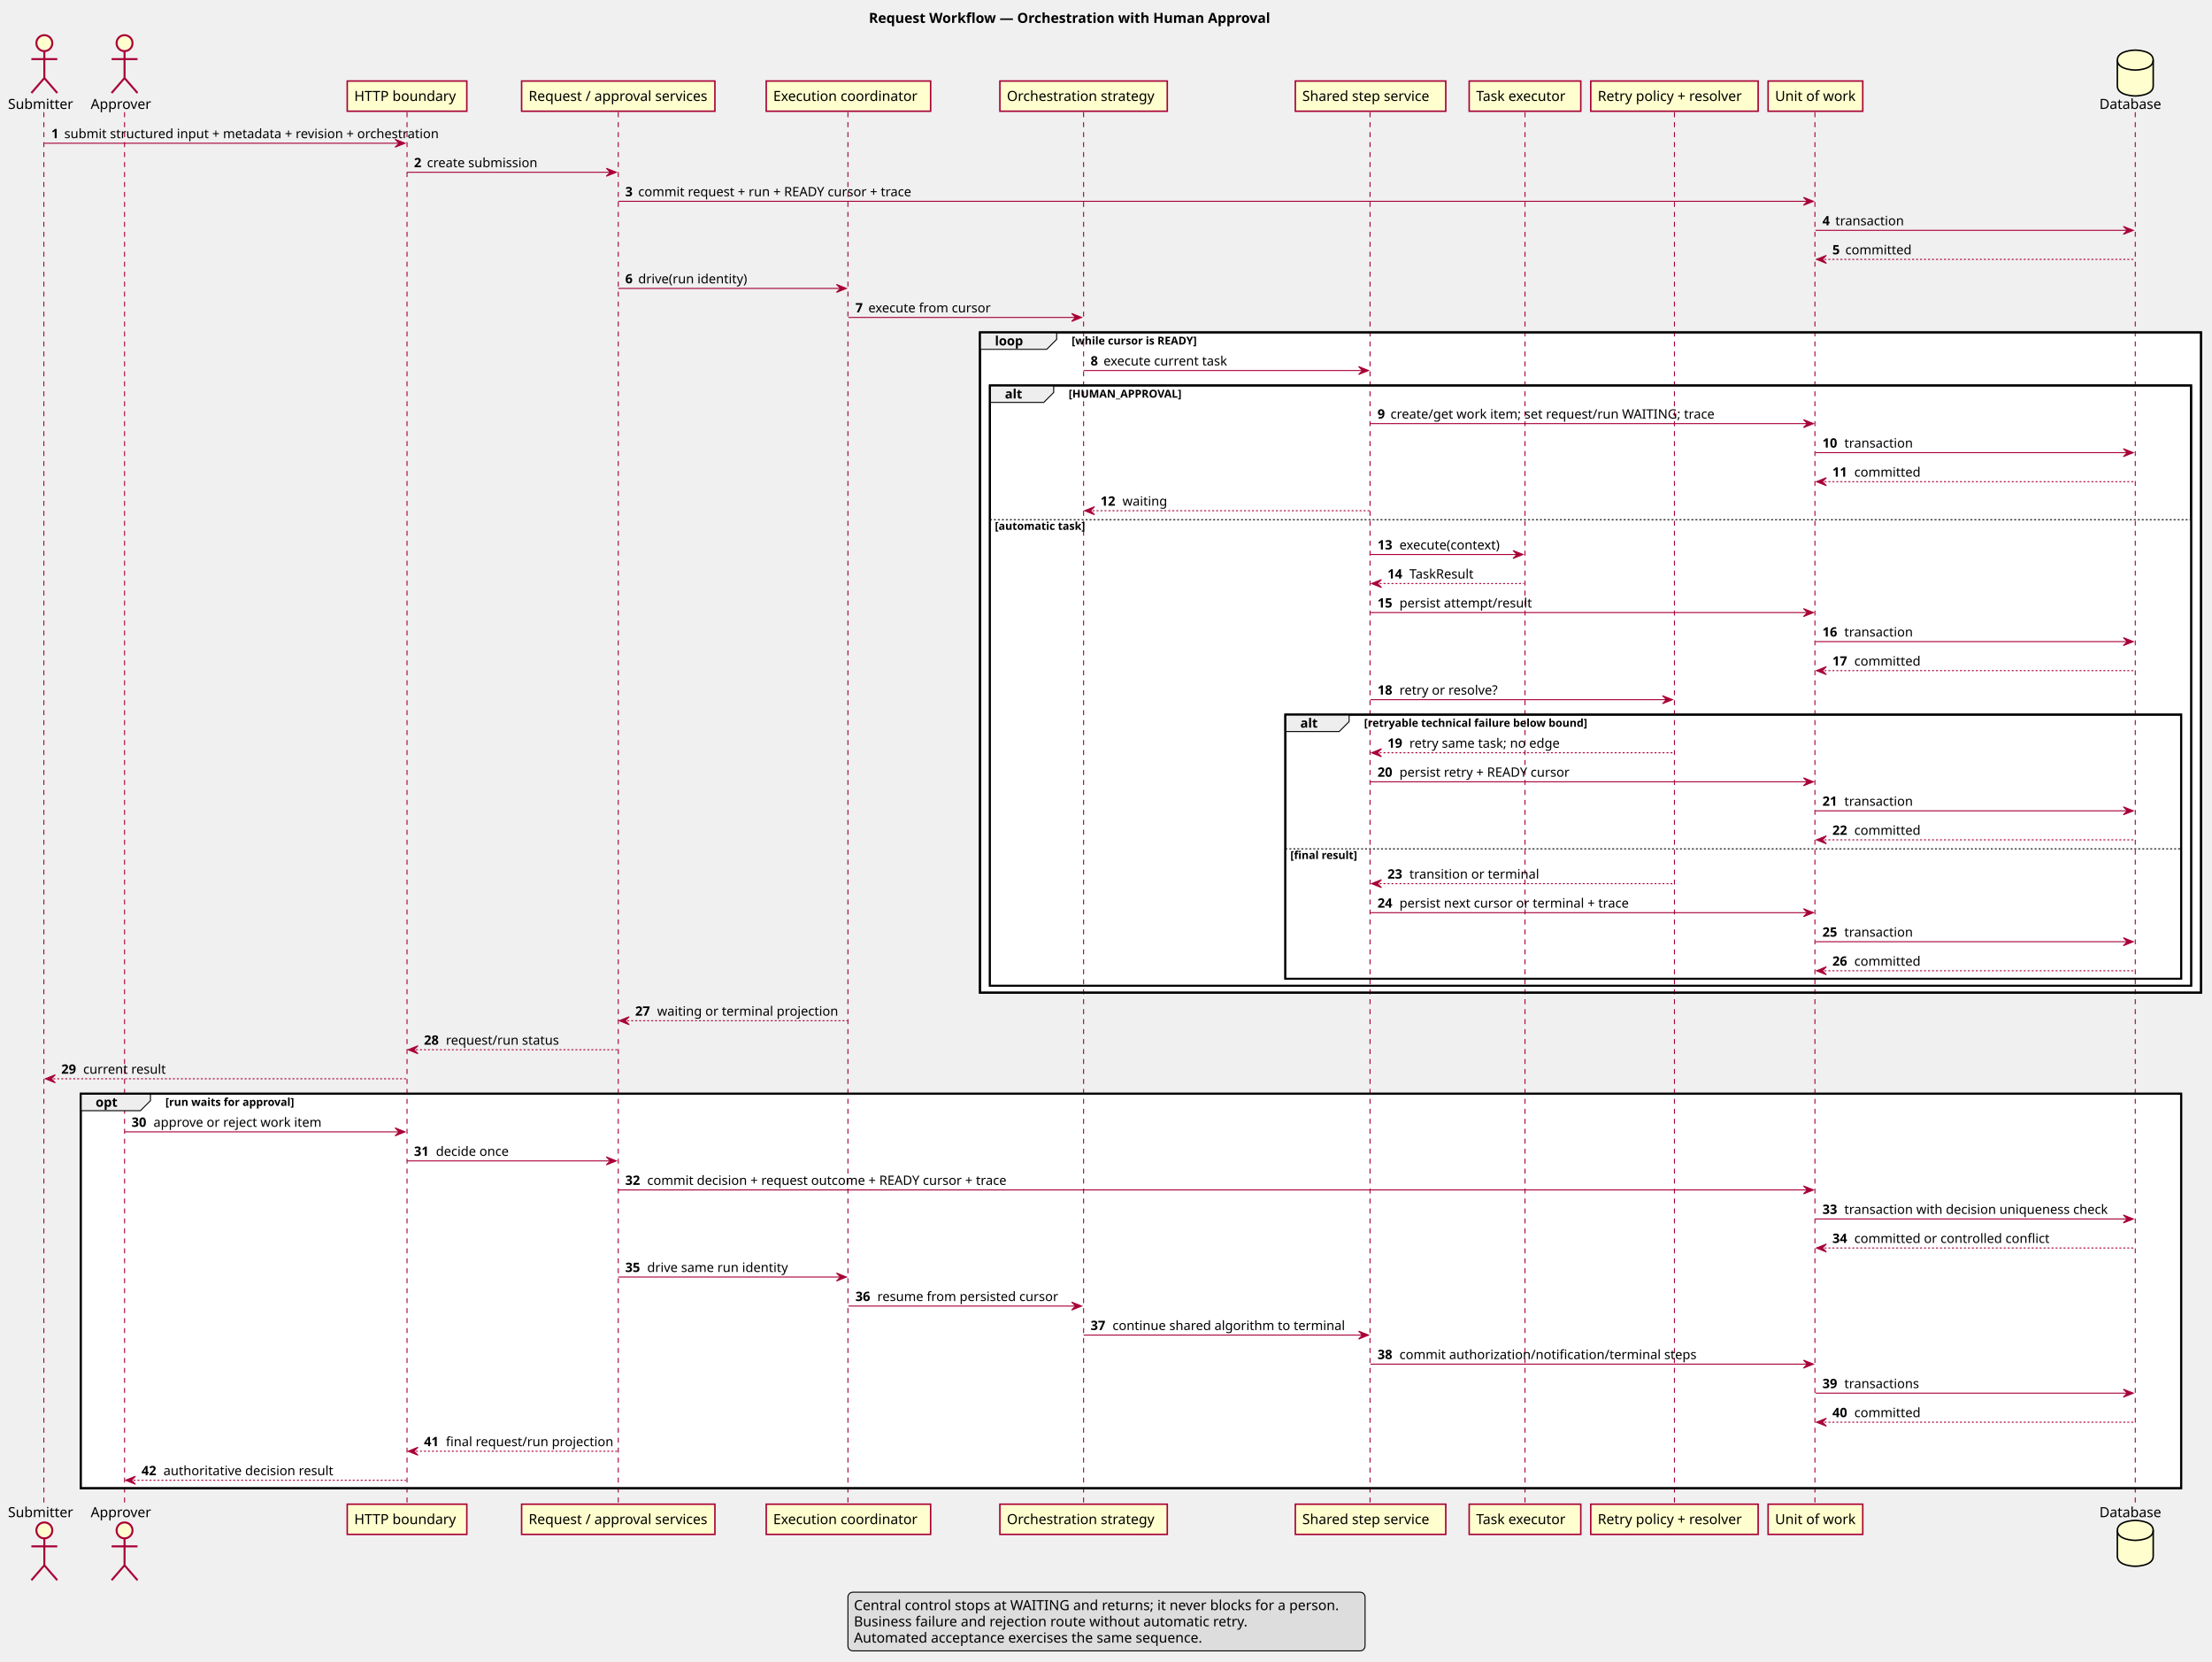
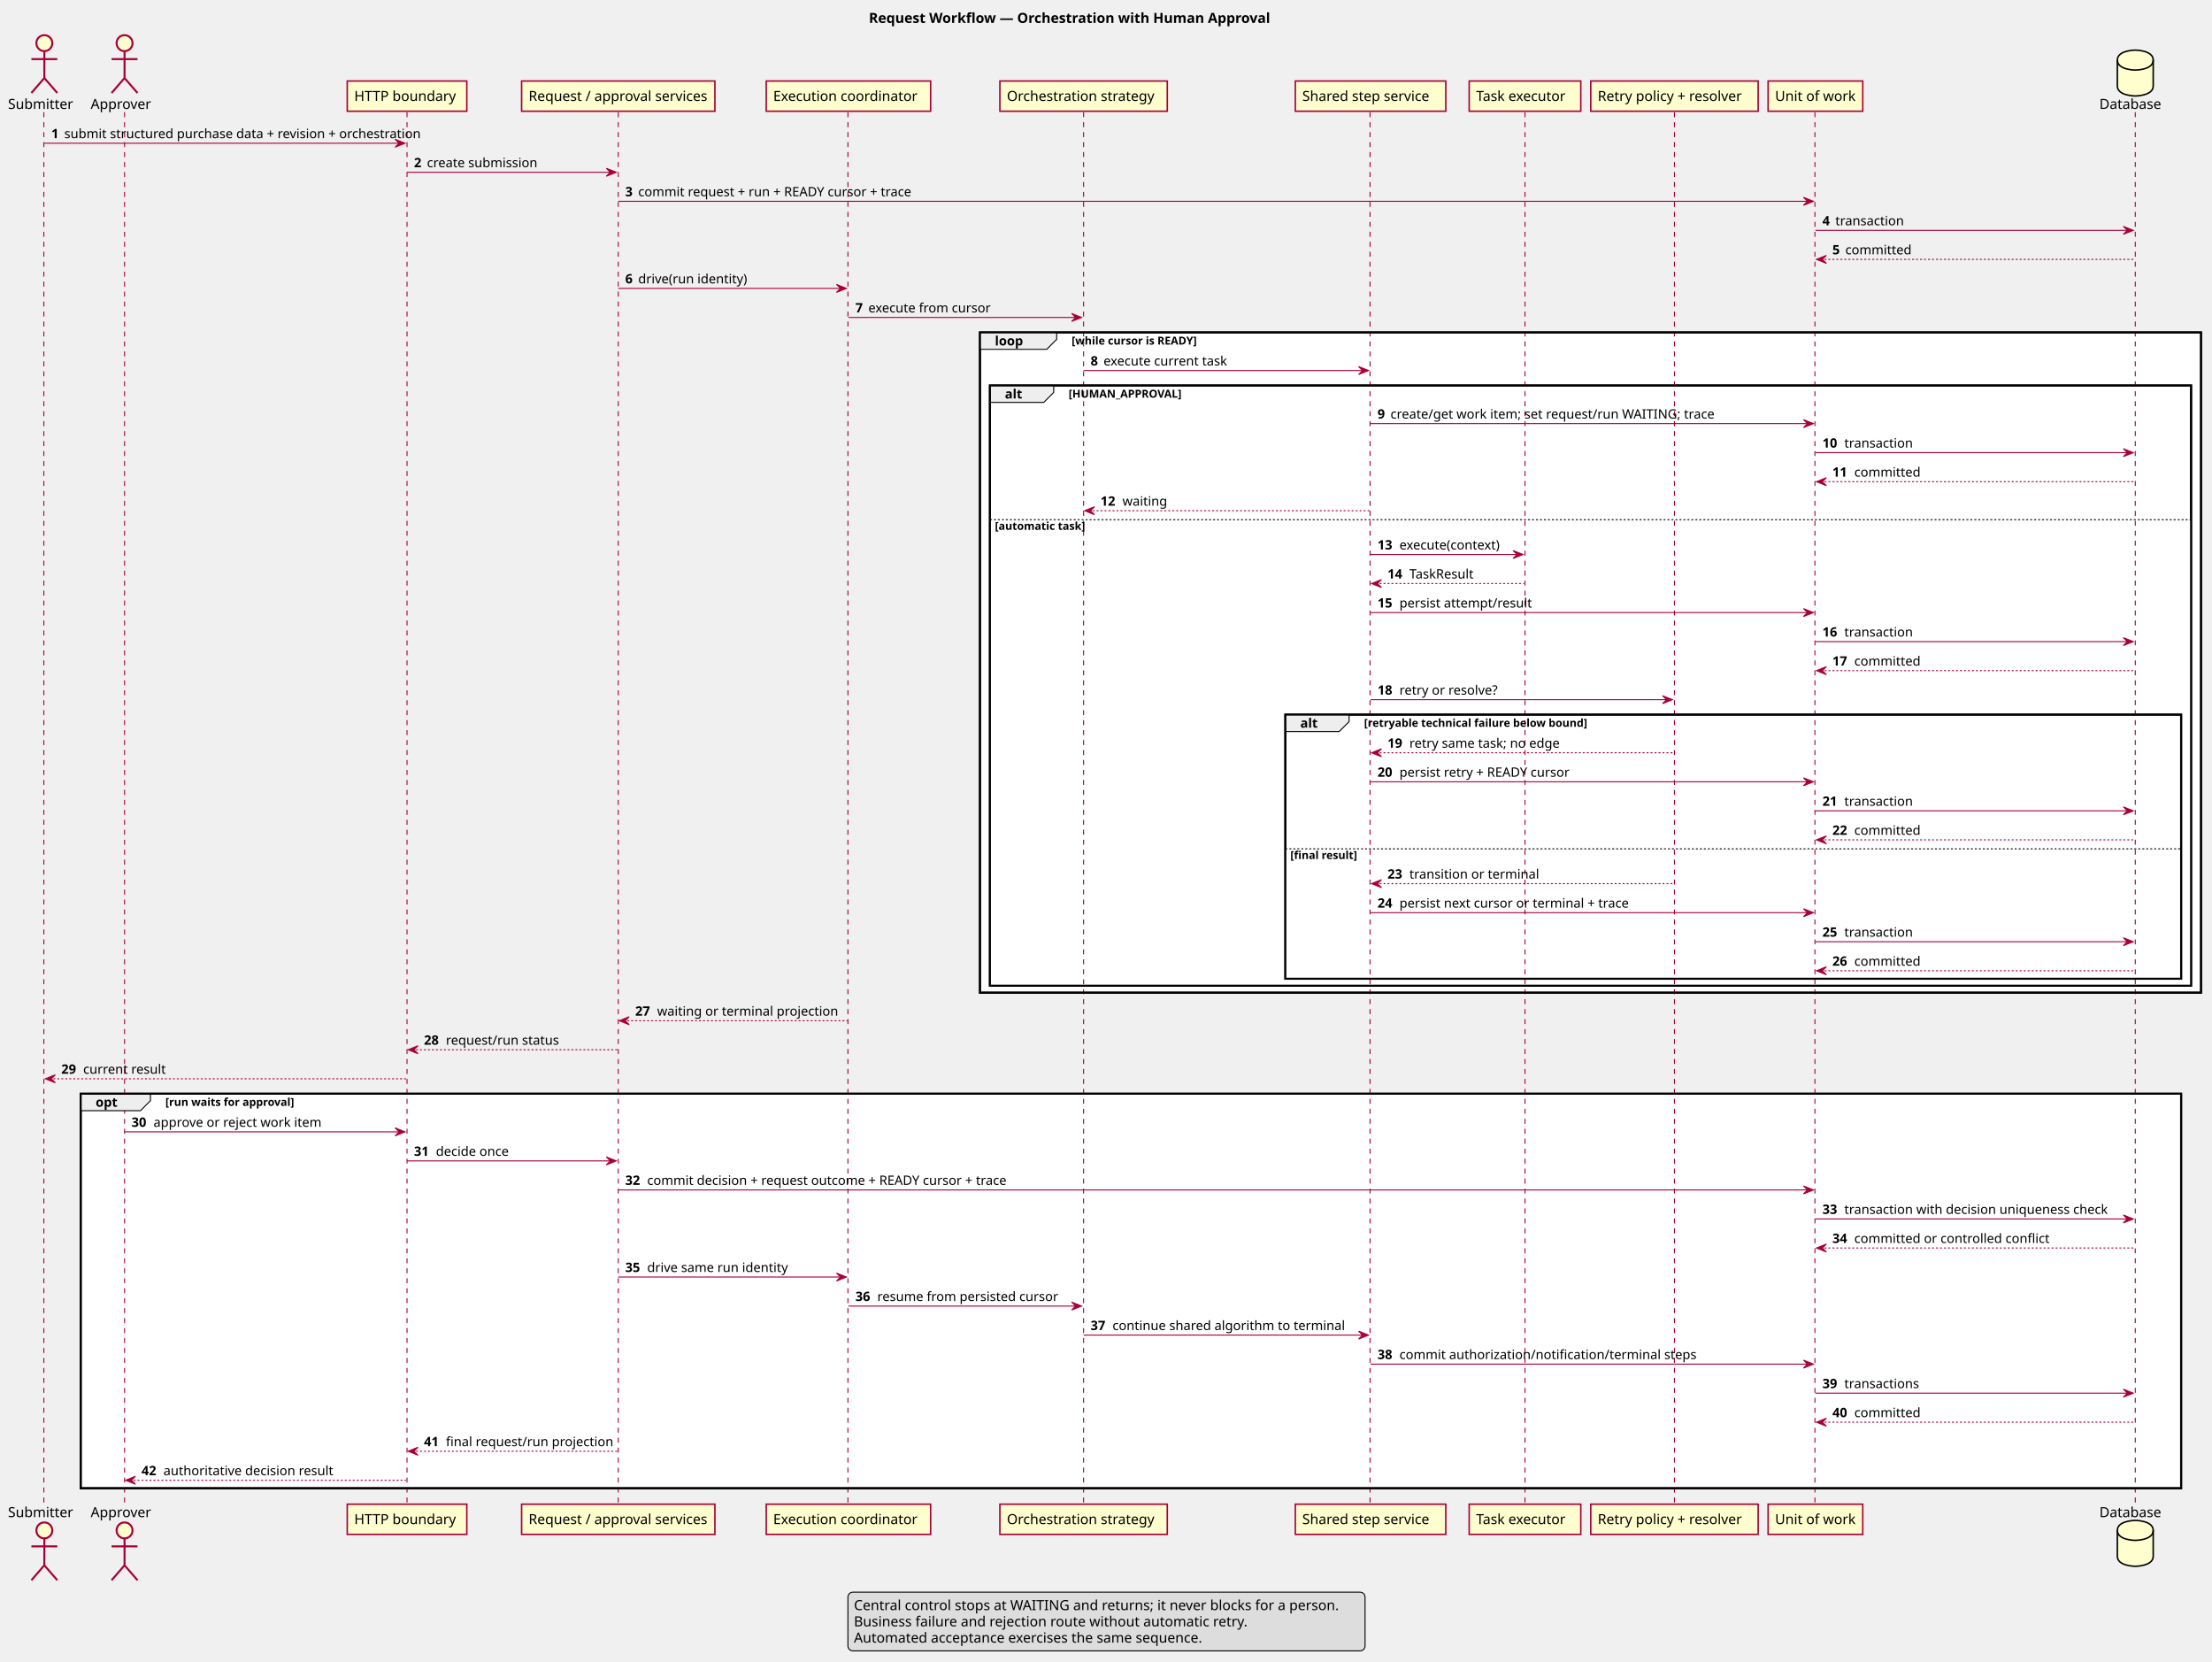
<svg xmlns="http://www.w3.org/2000/svg" contentScriptType="application/ecmascript" contentStyleType="text/css" height="1667px" preserveAspectRatio="none" style="width:2220px;height:1667px;" version="1.1" viewBox="0 0 2220 1667" width="2220px" zoomAndPan="magnify">
  <defs />
  <g>
    <text fill="#000000" font-family="sans-serif" font-size="14" font-weight="bold" lengthAdjust="spacingAndGlyphs" textLength="478" x="872" y="22.995">Request Workflow — Orchestration with Human Approval</text>
    <rect fill="#FFFFFF" height="662.531" style="stroke: #000000; stroke-width: 2.0;" width="1225.5" x="983.5" y="333.523" />
    <rect fill="#FFFFFF" height="602.266" style="stroke: #000000; stroke-width: 2.0;" width="1205.5" x="993.5" y="386.789" />
    <rect fill="#FFFFFF" height="468.602" style="stroke: none; stroke-width: 1.0;" width="1205.5" x="993.5" y="520.453" />
    <rect fill="#FFFFFF" height="265" style="stroke: #000000; stroke-width: 2.0;" width="899" x="1290" y="717.055" />
    <rect fill="#FFFFFF" height="131.336" style="stroke: none; stroke-width: 1.0;" width="899" x="1290" y="850.719" />
    <rect fill="#FFFFFF" height="395.859" style="stroke: #000000; stroke-width: 2.0;" width="2108" x="81" y="1097.453" />
    <line style="stroke: #A80036; stroke-width: 1.0; stroke-dasharray: 5.0,5.0;" x1="44" x2="44" y1="112.594" y2="1510.312" />
    <line style="stroke: #A80036; stroke-width: 1.0; stroke-dasharray: 5.0,5.0;" x1="125" x2="125" y1="112.594" y2="1510.312" />
    <line style="stroke: #A80036; stroke-width: 1.0; stroke-dasharray: 5.0,5.0;" x1="408.5" x2="408.5" y1="112.594" y2="1510.312" />
    <line style="stroke: #A80036; stroke-width: 1.0; stroke-dasharray: 5.0,5.0;" x1="620.5" x2="620.5" y1="112.594" y2="1510.312" />
    <line style="stroke: #A80036; stroke-width: 1.0; stroke-dasharray: 5.0,5.0;" x1="851" x2="851" y1="112.594" y2="1510.312" />
    <line style="stroke: #A80036; stroke-width: 1.0; stroke-dasharray: 5.0,5.0;" x1="1087.5" x2="1087.5" y1="112.594" y2="1510.312" />
    <line style="stroke: #A80036; stroke-width: 1.0; stroke-dasharray: 5.0,5.0;" x1="1375" x2="1375" y1="112.594" y2="1510.312" />
    <line style="stroke: #A80036; stroke-width: 1.0; stroke-dasharray: 5.0,5.0;" x1="1530.5" x2="1530.5" y1="112.594" y2="1510.312" />
    <line style="stroke: #A80036; stroke-width: 1.0; stroke-dasharray: 5.0,5.0;" x1="1680.5" x2="1680.5" y1="112.594" y2="1510.312" />
    <line style="stroke: #A80036; stroke-width: 1.0; stroke-dasharray: 5.0,5.0;" x1="1821.5" x2="1821.5" y1="112.594" y2="1510.312" />
    <line style="stroke: #A80036; stroke-width: 1.0; stroke-dasharray: 5.0,5.0;" x1="2143" x2="2143" y1="112.594" y2="1510.312" />
    <text fill="#000000" font-family="sans-serif" font-size="14" lengthAdjust="spacingAndGlyphs" textLength="67" x="8" y="109.292">Submitter</text>
    <ellipse cx="44.5" cy="43.297" fill="#FEFECE" rx="8" ry="8" style="stroke: #A80036; stroke-width: 2.0;" />
    <path d="M44.5,51.297 L44.5,78.297 M31.5,59.297 L57.5,59.297 M44.5,78.297 L31.5,93.297 M44.5,78.297 L57.5,93.297 " fill="none" style="stroke: #A80036; stroke-width: 2.0;" />
    <text fill="#000000" font-family="sans-serif" font-size="14" lengthAdjust="spacingAndGlyphs" textLength="67" x="8" y="1522.308">Submitter</text>
    <ellipse cx="44.5" cy="1535.609" fill="#FEFECE" rx="8" ry="8" style="stroke: #A80036; stroke-width: 2.0;" />
    <path d="M44.5,1543.609 L44.5,1570.609 M31.5,1551.609 L57.5,1551.609 M44.5,1570.609 L31.5,1585.609 M44.5,1570.609 L57.5,1585.609 " fill="none" style="stroke: #A80036; stroke-width: 2.0;" />
    <text fill="#000000" font-family="sans-serif" font-size="14" lengthAdjust="spacingAndGlyphs" textLength="62" x="91" y="109.292">Approver</text>
    <ellipse cx="125" cy="43.297" fill="#FEFECE" rx="8" ry="8" style="stroke: #A80036; stroke-width: 2.0;" />
    <path d="M125,51.297 L125,78.297 M112,59.297 L138,59.297 M125,78.297 L112,93.297 M125,78.297 L138,93.297 " fill="none" style="stroke: #A80036; stroke-width: 2.0;" />
    <text fill="#000000" font-family="sans-serif" font-size="14" lengthAdjust="spacingAndGlyphs" textLength="62" x="91" y="1522.308">Approver</text>
    <ellipse cx="125" cy="1535.609" fill="#FEFECE" rx="8" ry="8" style="stroke: #A80036; stroke-width: 2.0;" />
    <path d="M125,1543.609 L125,1570.609 M112,1551.609 L138,1551.609 M125,1570.609 L112,1585.609 M125,1570.609 L138,1585.609 " fill="none" style="stroke: #A80036; stroke-width: 2.0;" />
    <rect fill="#FEFECE" height="30.297" style="stroke: #A80036; stroke-width: 1.5;" width="120" x="348.5" y="81.297" />
    <text fill="#000000" font-family="sans-serif" font-size="14" lengthAdjust="spacingAndGlyphs" textLength="106" x="355.5" y="101.292">HTTP boundary</text>
    <rect fill="#FEFECE" height="30.297" style="stroke: #A80036; stroke-width: 1.5;" width="120" x="348.5" y="1509.312" />
    <text fill="#000000" font-family="sans-serif" font-size="14" lengthAdjust="spacingAndGlyphs" textLength="106" x="355.5" y="1529.308">HTTP boundary</text>
    <rect fill="#FEFECE" height="30.297" style="stroke: #A80036; stroke-width: 1.5;" width="194" x="523.5" y="81.297" />
    <text fill="#000000" font-family="sans-serif" font-size="14" lengthAdjust="spacingAndGlyphs" textLength="180" x="530.5" y="101.292">Request / approval services</text>
    <rect fill="#FEFECE" height="30.297" style="stroke: #A80036; stroke-width: 1.5;" width="194" x="523.5" y="1509.312" />
    <text fill="#000000" font-family="sans-serif" font-size="14" lengthAdjust="spacingAndGlyphs" textLength="180" x="530.5" y="1529.308">Request / approval services</text>
    <rect fill="#FEFECE" height="30.297" style="stroke: #A80036; stroke-width: 1.5;" width="165" x="769" y="81.297" />
    <text fill="#000000" font-family="sans-serif" font-size="14" lengthAdjust="spacingAndGlyphs" textLength="151" x="776" y="101.292">Execution coordinator</text>
    <rect fill="#FEFECE" height="30.297" style="stroke: #A80036; stroke-width: 1.5;" width="165" x="769" y="1509.312" />
    <text fill="#000000" font-family="sans-serif" font-size="14" lengthAdjust="spacingAndGlyphs" textLength="151" x="776" y="1529.308">Execution coordinator</text>
    <rect fill="#FEFECE" height="30.297" style="stroke: #A80036; stroke-width: 1.5;" width="168" x="1003.5" y="81.297" />
    <text fill="#000000" font-family="sans-serif" font-size="14" lengthAdjust="spacingAndGlyphs" textLength="154" x="1010.5" y="101.292">Orchestration strategy</text>
    <rect fill="#FEFECE" height="30.297" style="stroke: #A80036; stroke-width: 1.5;" width="168" x="1003.5" y="1509.312" />
    <text fill="#000000" font-family="sans-serif" font-size="14" lengthAdjust="spacingAndGlyphs" textLength="154" x="1010.5" y="1529.308">Orchestration strategy</text>
    <rect fill="#FEFECE" height="30.297" style="stroke: #A80036; stroke-width: 1.5;" width="151" x="1300" y="81.297" />
    <text fill="#000000" font-family="sans-serif" font-size="14" lengthAdjust="spacingAndGlyphs" textLength="137" x="1307" y="101.292">Shared step service</text>
    <rect fill="#FEFECE" height="30.297" style="stroke: #A80036; stroke-width: 1.5;" width="151" x="1300" y="1509.312" />
    <text fill="#000000" font-family="sans-serif" font-size="14" lengthAdjust="spacingAndGlyphs" textLength="137" x="1307" y="1529.308">Shared step service</text>
    <rect fill="#FEFECE" height="30.297" style="stroke: #A80036; stroke-width: 1.5;" width="112" x="1474.5" y="81.297" />
    <text fill="#000000" font-family="sans-serif" font-size="14" lengthAdjust="spacingAndGlyphs" textLength="98" x="1481.5" y="101.292">Task executor</text>
    <rect fill="#FEFECE" height="30.297" style="stroke: #A80036; stroke-width: 1.5;" width="112" x="1474.5" y="1509.312" />
    <text fill="#000000" font-family="sans-serif" font-size="14" lengthAdjust="spacingAndGlyphs" textLength="98" x="1481.5" y="1529.308">Task executor</text>
    <rect fill="#FEFECE" height="30.297" style="stroke: #A80036; stroke-width: 1.5;" width="168" x="1596.5" y="81.297" />
    <text fill="#000000" font-family="sans-serif" font-size="14" lengthAdjust="spacingAndGlyphs" textLength="154" x="1603.5" y="101.292">Retry policy + resolver</text>
    <rect fill="#FEFECE" height="30.297" style="stroke: #A80036; stroke-width: 1.5;" width="168" x="1596.5" y="1509.312" />
    <text fill="#000000" font-family="sans-serif" font-size="14" lengthAdjust="spacingAndGlyphs" textLength="154" x="1603.5" y="1529.308">Retry policy + resolver</text>
    <rect fill="#FEFECE" height="30.297" style="stroke: #A80036; stroke-width: 1.5;" width="95" x="1774.5" y="81.297" />
    <text fill="#000000" font-family="sans-serif" font-size="14" lengthAdjust="spacingAndGlyphs" textLength="81" x="1781.5" y="101.292">Unit of work</text>
    <rect fill="#FEFECE" height="30.297" style="stroke: #A80036; stroke-width: 1.5;" width="95" x="1774.5" y="1509.312" />
    <text fill="#000000" font-family="sans-serif" font-size="14" lengthAdjust="spacingAndGlyphs" textLength="81" x="1781.5" y="1529.308">Unit of work</text>
    <text fill="#000000" font-family="sans-serif" font-size="14" lengthAdjust="spacingAndGlyphs" textLength="66" x="2107" y="109.292">Database</text>
    <path d="M2125,60.297 C2125,50.297 2143,50.297 2143,50.297 C2143,50.297 2161,50.297 2161,60.297 L2161,86.297 C2161,96.297 2143,96.297 2143,96.297 C2143,96.297 2125,96.297 2125,86.297 L2125,60.297 " fill="#FEFECE" style="stroke: #000000; stroke-width: 1.5;" />
    <path d="M2125,60.297 C2125,70.297 2143,70.297 2143,70.297 C2143,70.297 2161,70.297 2161,60.297 " fill="none" style="stroke: #000000; stroke-width: 1.5;" />
    <text fill="#000000" font-family="sans-serif" font-size="14" lengthAdjust="spacingAndGlyphs" textLength="66" x="2107" y="1522.308">Database</text>
    <path d="M2125,1535.609 C2125,1525.609 2143,1525.609 2143,1525.609 C2143,1525.609 2161,1525.609 2161,1535.609 L2161,1561.609 C2161,1571.609 2143,1571.609 2143,1571.609 C2143,1571.609 2125,1571.609 2125,1561.609 L2125,1535.609 " fill="#FEFECE" style="stroke: #000000; stroke-width: 1.5;" />
    <path d="M2125,1535.609 C2125,1545.609 2143,1545.609 2143,1545.609 C2143,1545.609 2161,1545.609 2161,1535.609 " fill="none" style="stroke: #000000; stroke-width: 1.5;" />
    <polygon fill="#A80036" points="396.5,139.727,406.5,143.727,396.5,147.727,400.5,143.727" style="stroke: #A80036; stroke-width: 1.0;" />
    <line style="stroke: #A80036; stroke-width: 1.0;" x1="44.5" x2="402.5" y1="143.727" y2="143.727" />
    <text fill="#000000" font-family="sans-serif" font-size="13" font-weight="bold" lengthAdjust="spacingAndGlyphs" textLength="9" x="51.5" y="138.661">1</text>
-     <text fill="#000000" font-family="sans-serif" font-size="13" lengthAdjust="spacingAndGlyphs" textLength="327" x="64.5" y="138.661">submit structured input + metadata + revision + orchestration</text>
+     <text fill="#000000" font-family="sans-serif" font-size="13" lengthAdjust="spacingAndGlyphs" textLength="327" x="64.5" y="138.661">submit structured purchase data + revision + orchestration</text>
    <polygon fill="#A80036" points="608.5,168.859,618.5,172.859,608.5,176.859,612.5,172.859" style="stroke: #A80036; stroke-width: 1.0;" />
    <line style="stroke: #A80036; stroke-width: 1.0;" x1="408.5" x2="614.5" y1="172.859" y2="172.859" />
    <text fill="#000000" font-family="sans-serif" font-size="13" font-weight="bold" lengthAdjust="spacingAndGlyphs" textLength="9" x="415.5" y="167.793">2</text>
    <text fill="#000000" font-family="sans-serif" font-size="13" lengthAdjust="spacingAndGlyphs" textLength="117" x="428.5" y="167.793">create submission</text>
    <polygon fill="#A80036" points="1810,197.992,1820,201.992,1810,205.992,1814,201.992" style="stroke: #A80036; stroke-width: 1.0;" />
    <line style="stroke: #A80036; stroke-width: 1.0;" x1="620.5" x2="1816" y1="201.992" y2="201.992" />
    <text fill="#000000" font-family="sans-serif" font-size="13" font-weight="bold" lengthAdjust="spacingAndGlyphs" textLength="9" x="627.5" y="196.926">3</text>
    <text fill="#000000" font-family="sans-serif" font-size="13" lengthAdjust="spacingAndGlyphs" textLength="294" x="640.5" y="196.926">commit request + run + READY cursor + trace</text>
    <polygon fill="#A80036" points="2131,227.125,2141,231.125,2131,235.125,2135,231.125" style="stroke: #A80036; stroke-width: 1.0;" />
    <line style="stroke: #A80036; stroke-width: 1.0;" x1="1822" x2="2137" y1="231.125" y2="231.125" />
    <text fill="#000000" font-family="sans-serif" font-size="13" font-weight="bold" lengthAdjust="spacingAndGlyphs" textLength="9" x="1829" y="226.059">4</text>
    <text fill="#000000" font-family="sans-serif" font-size="13" lengthAdjust="spacingAndGlyphs" textLength="72" x="1842" y="226.059">transaction</text>
    <polygon fill="#A80036" points="1833,256.258,1823,260.258,1833,264.258,1829,260.258" style="stroke: #A80036; stroke-width: 1.0;" />
    <line style="stroke: #A80036; stroke-width: 1.0; stroke-dasharray: 2.0,2.0;" x1="1827" x2="2142" y1="260.258" y2="260.258" />
    <text fill="#000000" font-family="sans-serif" font-size="13" font-weight="bold" lengthAdjust="spacingAndGlyphs" textLength="9" x="1839" y="255.192">5</text>
    <text fill="#000000" font-family="sans-serif" font-size="13" lengthAdjust="spacingAndGlyphs" textLength="70" x="1852" y="255.192">committed</text>
    <polygon fill="#A80036" points="839.5,285.391,849.5,289.391,839.5,293.391,843.5,289.391" style="stroke: #A80036; stroke-width: 1.0;" />
    <line style="stroke: #A80036; stroke-width: 1.0;" x1="620.5" x2="845.5" y1="289.391" y2="289.391" />
    <text fill="#000000" font-family="sans-serif" font-size="13" font-weight="bold" lengthAdjust="spacingAndGlyphs" textLength="9" x="627.5" y="284.325">6</text>
    <text fill="#000000" font-family="sans-serif" font-size="13" lengthAdjust="spacingAndGlyphs" textLength="113" x="640.5" y="284.325">drive(run identity)</text>
    <polygon fill="#A80036" points="1075.5,314.523,1085.5,318.523,1075.5,322.523,1079.5,318.523" style="stroke: #A80036; stroke-width: 1.0;" />
    <line style="stroke: #A80036; stroke-width: 1.0;" x1="851.5" x2="1081.5" y1="318.523" y2="318.523" />
    <text fill="#000000" font-family="sans-serif" font-size="13" font-weight="bold" lengthAdjust="spacingAndGlyphs" textLength="9" x="858.5" y="313.457">7</text>
    <text fill="#000000" font-family="sans-serif" font-size="13" lengthAdjust="spacingAndGlyphs" textLength="129" x="871.5" y="313.457">execute from cursor</text>
    <path d="M983.5,333.523 L1060.5,333.523 L1060.5,340.523 L1050.5,350.523 L983.5,350.523 L983.5,333.523 " fill="#EEEEEE" style="stroke: #000000; stroke-width: 1.0;" />
    <rect fill="none" height="662.531" style="stroke: #000000; stroke-width: 2.0;" width="1225.5" x="983.5" y="333.523" />
    <text fill="#000000" font-family="sans-serif" font-size="13" font-weight="bold" lengthAdjust="spacingAndGlyphs" textLength="32" x="998.5" y="346.59">loop</text>
    <text fill="#000000" font-family="sans-serif" font-size="11" font-weight="bold" lengthAdjust="spacingAndGlyphs" textLength="149" x="1075.5" y="345.734">[while cursor is READY]</text>
    <polygon fill="#A80036" points="1363.5,367.789,1373.5,371.789,1363.5,375.789,1367.5,371.789" style="stroke: #A80036; stroke-width: 1.0;" />
    <line style="stroke: #A80036; stroke-width: 1.0;" x1="1087.5" x2="1369.5" y1="371.789" y2="371.789" />
    <text fill="#000000" font-family="sans-serif" font-size="13" font-weight="bold" lengthAdjust="spacingAndGlyphs" textLength="9" x="1094.5" y="366.723">8</text>
    <text fill="#000000" font-family="sans-serif" font-size="13" lengthAdjust="spacingAndGlyphs" textLength="132" x="1107.5" y="366.723">execute current task</text>
    <path d="M993.5,386.789 L1057.5,386.789 L1057.5,393.789 L1047.5,403.789 L993.5,403.789 L993.5,386.789 " fill="#EEEEEE" style="stroke: #000000; stroke-width: 1.0;" />
    <rect fill="none" height="602.266" style="stroke: #000000; stroke-width: 2.0;" width="1205.5" x="993.5" y="386.789" />
    <text fill="#000000" font-family="sans-serif" font-size="13" font-weight="bold" lengthAdjust="spacingAndGlyphs" textLength="19" x="1008.5" y="399.856">alt</text>
    <text fill="#000000" font-family="sans-serif" font-size="11" font-weight="bold" lengthAdjust="spacingAndGlyphs" textLength="127" x="1072.5" y="399">[HUMAN_APPROVAL]</text>
    <polygon fill="#A80036" points="1810,421.055,1820,425.055,1810,429.055,1814,425.055" style="stroke: #A80036; stroke-width: 1.0;" />
    <line style="stroke: #A80036; stroke-width: 1.0;" x1="1375.5" x2="1816" y1="425.055" y2="425.055" />
    <text fill="#000000" font-family="sans-serif" font-size="13" font-weight="bold" lengthAdjust="spacingAndGlyphs" textLength="9" x="1382.5" y="419.989">9</text>
    <text fill="#000000" font-family="sans-serif" font-size="13" lengthAdjust="spacingAndGlyphs" textLength="331" x="1395.5" y="419.989">create/get work item; set request/run WAITING; trace</text>
    <polygon fill="#A80036" points="2131,450.188,2141,454.188,2131,458.188,2135,454.188" style="stroke: #A80036; stroke-width: 1.0;" />
    <line style="stroke: #A80036; stroke-width: 1.0;" x1="1822" x2="2137" y1="454.188" y2="454.188" />
    <text fill="#000000" font-family="sans-serif" font-size="13" font-weight="bold" lengthAdjust="spacingAndGlyphs" textLength="18" x="1829" y="449.122">10</text>
    <text fill="#000000" font-family="sans-serif" font-size="13" lengthAdjust="spacingAndGlyphs" textLength="72" x="1851" y="449.122">transaction</text>
    <polygon fill="#A80036" points="1833,479.32,1823,483.32,1833,487.32,1829,483.32" style="stroke: #A80036; stroke-width: 1.0;" />
    <line style="stroke: #A80036; stroke-width: 1.0; stroke-dasharray: 2.0,2.0;" x1="1827" x2="2142" y1="483.32" y2="483.32" />
    <text fill="#000000" font-family="sans-serif" font-size="13" font-weight="bold" lengthAdjust="spacingAndGlyphs" textLength="18" x="1839" y="478.254">11</text>
    <text fill="#000000" font-family="sans-serif" font-size="13" lengthAdjust="spacingAndGlyphs" textLength="70" x="1861" y="478.254">committed</text>
    <polygon fill="#A80036" points="1098.5,508.453,1088.5,512.453,1098.5,516.453,1094.5,512.453" style="stroke: #A80036; stroke-width: 1.0;" />
    <line style="stroke: #A80036; stroke-width: 1.0; stroke-dasharray: 2.0,2.0;" x1="1092.5" x2="1374.5" y1="512.453" y2="512.453" />
    <text fill="#000000" font-family="sans-serif" font-size="13" font-weight="bold" lengthAdjust="spacingAndGlyphs" textLength="18" x="1104.5" y="507.387">12</text>
    <text fill="#000000" font-family="sans-serif" font-size="13" lengthAdjust="spacingAndGlyphs" textLength="44" x="1126.5" y="507.387">waiting</text>
    <line style="stroke: #000000; stroke-width: 1.0; stroke-dasharray: 2.0,2.0;" x1="993.5" x2="2199" y1="521.453" y2="521.453" />
    <text fill="#000000" font-family="sans-serif" font-size="11" font-weight="bold" lengthAdjust="spacingAndGlyphs" textLength="105" x="998.5" y="531.664">[automatic task]</text>
    <polygon fill="#A80036" points="1518.5,552.391,1528.5,556.391,1518.5,560.391,1522.5,556.391" style="stroke: #A80036; stroke-width: 1.0;" />
    <line style="stroke: #A80036; stroke-width: 1.0;" x1="1375.5" x2="1524.5" y1="556.391" y2="556.391" />
    <text fill="#000000" font-family="sans-serif" font-size="13" font-weight="bold" lengthAdjust="spacingAndGlyphs" textLength="18" x="1382.5" y="551.325">13</text>
    <text fill="#000000" font-family="sans-serif" font-size="13" lengthAdjust="spacingAndGlyphs" textLength="109" x="1404.5" y="551.325">execute(context)</text>
    <polygon fill="#A80036" points="1386.5,581.523,1376.5,585.523,1386.5,589.523,1382.5,585.523" style="stroke: #A80036; stroke-width: 1.0;" />
    <line style="stroke: #A80036; stroke-width: 1.0; stroke-dasharray: 2.0,2.0;" x1="1380.5" x2="1529.5" y1="585.523" y2="585.523" />
    <text fill="#000000" font-family="sans-serif" font-size="13" font-weight="bold" lengthAdjust="spacingAndGlyphs" textLength="18" x="1392.5" y="580.457">14</text>
    <text fill="#000000" font-family="sans-serif" font-size="13" lengthAdjust="spacingAndGlyphs" textLength="68" x="1414.5" y="580.457">TaskResult</text>
    <polygon fill="#A80036" points="1810,610.656,1820,614.656,1810,618.656,1814,614.656" style="stroke: #A80036; stroke-width: 1.0;" />
    <line style="stroke: #A80036; stroke-width: 1.0;" x1="1375.5" x2="1816" y1="614.656" y2="614.656" />
    <text fill="#000000" font-family="sans-serif" font-size="13" font-weight="bold" lengthAdjust="spacingAndGlyphs" textLength="18" x="1382.5" y="609.59">15</text>
    <text fill="#000000" font-family="sans-serif" font-size="13" lengthAdjust="spacingAndGlyphs" textLength="139" x="1404.5" y="609.59">persist attempt/result</text>
    <polygon fill="#A80036" points="2131,639.789,2141,643.789,2131,647.789,2135,643.789" style="stroke: #A80036; stroke-width: 1.0;" />
    <line style="stroke: #A80036; stroke-width: 1.0;" x1="1822" x2="2137" y1="643.789" y2="643.789" />
    <text fill="#000000" font-family="sans-serif" font-size="13" font-weight="bold" lengthAdjust="spacingAndGlyphs" textLength="18" x="1829" y="638.723">16</text>
    <text fill="#000000" font-family="sans-serif" font-size="13" lengthAdjust="spacingAndGlyphs" textLength="72" x="1851" y="638.723">transaction</text>
    <polygon fill="#A80036" points="1833,668.922,1823,672.922,1833,676.922,1829,672.922" style="stroke: #A80036; stroke-width: 1.0;" />
    <line style="stroke: #A80036; stroke-width: 1.0; stroke-dasharray: 2.0,2.0;" x1="1827" x2="2142" y1="672.922" y2="672.922" />
    <text fill="#000000" font-family="sans-serif" font-size="13" font-weight="bold" lengthAdjust="spacingAndGlyphs" textLength="18" x="1839" y="667.856">17</text>
    <text fill="#000000" font-family="sans-serif" font-size="13" lengthAdjust="spacingAndGlyphs" textLength="70" x="1861" y="667.856">committed</text>
    <polygon fill="#A80036" points="1668.5,698.055,1678.5,702.055,1668.5,706.055,1672.5,702.055" style="stroke: #A80036; stroke-width: 1.0;" />
    <line style="stroke: #A80036; stroke-width: 1.0;" x1="1375.5" x2="1674.5" y1="702.055" y2="702.055" />
    <text fill="#000000" font-family="sans-serif" font-size="13" font-weight="bold" lengthAdjust="spacingAndGlyphs" textLength="18" x="1382.5" y="696.989">18</text>
    <text fill="#000000" font-family="sans-serif" font-size="13" lengthAdjust="spacingAndGlyphs" textLength="104" x="1404.5" y="696.989">retry or resolve?</text>
    <path d="M1290,717.055 L1354,717.055 L1354,724.055 L1344,734.055 L1290,734.055 L1290,717.055 " fill="#EEEEEE" style="stroke: #000000; stroke-width: 1.0;" />
    <rect fill="none" height="265" style="stroke: #000000; stroke-width: 2.0;" width="899" x="1290" y="717.055" />
    <text fill="#000000" font-family="sans-serif" font-size="13" font-weight="bold" lengthAdjust="spacingAndGlyphs" textLength="19" x="1305" y="730.122">alt</text>
    <text fill="#000000" font-family="sans-serif" font-size="11" font-weight="bold" lengthAdjust="spacingAndGlyphs" textLength="264" x="1369" y="729.265">[retryable technical failure below bound]</text>
    <polygon fill="#A80036" points="1386.5,751.32,1376.5,755.32,1386.5,759.32,1382.5,755.32" style="stroke: #A80036; stroke-width: 1.0;" />
    <line style="stroke: #A80036; stroke-width: 1.0; stroke-dasharray: 2.0,2.0;" x1="1380.5" x2="1679.5" y1="755.32" y2="755.32" />
    <text fill="#000000" font-family="sans-serif" font-size="13" font-weight="bold" lengthAdjust="spacingAndGlyphs" textLength="18" x="1392.5" y="750.254">19</text>
    <text fill="#000000" font-family="sans-serif" font-size="13" lengthAdjust="spacingAndGlyphs" textLength="161" x="1414.5" y="750.254">retry same task; no edge</text>
    <polygon fill="#A80036" points="1810,780.453,1820,784.453,1810,788.453,1814,784.453" style="stroke: #A80036; stroke-width: 1.0;" />
    <line style="stroke: #A80036; stroke-width: 1.0;" x1="1375.5" x2="1816" y1="784.453" y2="784.453" />
    <text fill="#000000" font-family="sans-serif" font-size="13" font-weight="bold" lengthAdjust="spacingAndGlyphs" textLength="18" x="1382.5" y="779.387">20</text>
    <text fill="#000000" font-family="sans-serif" font-size="13" lengthAdjust="spacingAndGlyphs" textLength="182" x="1404.5" y="779.387">persist retry + READY cursor</text>
    <polygon fill="#A80036" points="2131,809.586,2141,813.586,2131,817.586,2135,813.586" style="stroke: #A80036; stroke-width: 1.0;" />
    <line style="stroke: #A80036; stroke-width: 1.0;" x1="1822" x2="2137" y1="813.586" y2="813.586" />
    <text fill="#000000" font-family="sans-serif" font-size="13" font-weight="bold" lengthAdjust="spacingAndGlyphs" textLength="18" x="1829" y="808.52">21</text>
    <text fill="#000000" font-family="sans-serif" font-size="13" lengthAdjust="spacingAndGlyphs" textLength="72" x="1851" y="808.52">transaction</text>
    <polygon fill="#A80036" points="1833,838.719,1823,842.719,1833,846.719,1829,842.719" style="stroke: #A80036; stroke-width: 1.0;" />
    <line style="stroke: #A80036; stroke-width: 1.0; stroke-dasharray: 2.0,2.0;" x1="1827" x2="2142" y1="842.719" y2="842.719" />
    <text fill="#000000" font-family="sans-serif" font-size="13" font-weight="bold" lengthAdjust="spacingAndGlyphs" textLength="18" x="1839" y="837.653">22</text>
    <text fill="#000000" font-family="sans-serif" font-size="13" lengthAdjust="spacingAndGlyphs" textLength="70" x="1861" y="837.653">committed</text>
    <line style="stroke: #000000; stroke-width: 1.0; stroke-dasharray: 2.0,2.0;" x1="1290" x2="2189" y1="851.719" y2="851.719" />
    <text fill="#000000" font-family="sans-serif" font-size="11" font-weight="bold" lengthAdjust="spacingAndGlyphs" textLength="80" x="1295" y="861.929">[final result]</text>
    <polygon fill="#A80036" points="1386.5,882.656,1376.5,886.656,1386.5,890.656,1382.5,886.656" style="stroke: #A80036; stroke-width: 1.0;" />
    <line style="stroke: #A80036; stroke-width: 1.0; stroke-dasharray: 2.0,2.0;" x1="1380.5" x2="1679.5" y1="886.656" y2="886.656" />
    <text fill="#000000" font-family="sans-serif" font-size="13" font-weight="bold" lengthAdjust="spacingAndGlyphs" textLength="18" x="1392.5" y="881.59">23</text>
    <text fill="#000000" font-family="sans-serif" font-size="13" lengthAdjust="spacingAndGlyphs" textLength="134" x="1414.5" y="881.59">transition or terminal</text>
    <polygon fill="#A80036" points="1810,911.789,1820,915.789,1810,919.789,1814,915.789" style="stroke: #A80036; stroke-width: 1.0;" />
    <line style="stroke: #A80036; stroke-width: 1.0;" x1="1375.5" x2="1816" y1="915.789" y2="915.789" />
    <text fill="#000000" font-family="sans-serif" font-size="13" font-weight="bold" lengthAdjust="spacingAndGlyphs" textLength="18" x="1382.5" y="910.723">24</text>
    <text fill="#000000" font-family="sans-serif" font-size="13" lengthAdjust="spacingAndGlyphs" textLength="245" x="1404.5" y="910.723">persist next cursor or terminal + trace</text>
    <polygon fill="#A80036" points="2131,940.922,2141,944.922,2131,948.922,2135,944.922" style="stroke: #A80036; stroke-width: 1.0;" />
    <line style="stroke: #A80036; stroke-width: 1.0;" x1="1822" x2="2137" y1="944.922" y2="944.922" />
    <text fill="#000000" font-family="sans-serif" font-size="13" font-weight="bold" lengthAdjust="spacingAndGlyphs" textLength="18" x="1829" y="939.856">25</text>
    <text fill="#000000" font-family="sans-serif" font-size="13" lengthAdjust="spacingAndGlyphs" textLength="72" x="1851" y="939.856">transaction</text>
    <polygon fill="#A80036" points="1833,970.055,1823,974.055,1833,978.055,1829,974.055" style="stroke: #A80036; stroke-width: 1.0;" />
    <line style="stroke: #A80036; stroke-width: 1.0; stroke-dasharray: 2.0,2.0;" x1="1827" x2="2142" y1="974.055" y2="974.055" />
    <text fill="#000000" font-family="sans-serif" font-size="13" font-weight="bold" lengthAdjust="spacingAndGlyphs" textLength="18" x="1839" y="968.989">26</text>
    <text fill="#000000" font-family="sans-serif" font-size="13" lengthAdjust="spacingAndGlyphs" textLength="70" x="1861" y="968.989">committed</text>
    <polygon fill="#A80036" points="631.5,1020.188,621.5,1024.188,631.5,1028.188,627.5,1024.188" style="stroke: #A80036; stroke-width: 1.0;" />
    <line style="stroke: #A80036; stroke-width: 1.0; stroke-dasharray: 2.0,2.0;" x1="625.5" x2="850.5" y1="1024.188" y2="1024.188" />
    <text fill="#000000" font-family="sans-serif" font-size="13" font-weight="bold" lengthAdjust="spacingAndGlyphs" textLength="18" x="637.5" y="1019.122">27</text>
    <text fill="#000000" font-family="sans-serif" font-size="13" lengthAdjust="spacingAndGlyphs" textLength="185" x="659.5" y="1019.122">waiting or terminal projection</text>
    <polygon fill="#A80036" points="419.5,1049.32,409.5,1053.32,419.5,1057.32,415.5,1053.32" style="stroke: #A80036; stroke-width: 1.0;" />
    <line style="stroke: #A80036; stroke-width: 1.0; stroke-dasharray: 2.0,2.0;" x1="413.5" x2="619.5" y1="1053.32" y2="1053.32" />
    <text fill="#000000" font-family="sans-serif" font-size="13" font-weight="bold" lengthAdjust="spacingAndGlyphs" textLength="18" x="425.5" y="1048.254">28</text>
    <text fill="#000000" font-family="sans-serif" font-size="13" lengthAdjust="spacingAndGlyphs" textLength="113" x="447.5" y="1048.254">request/run status</text>
    <polygon fill="#A80036" points="55.5,1078.453,45.5,1082.453,55.5,1086.453,51.5,1082.453" style="stroke: #A80036; stroke-width: 1.0;" />
    <line style="stroke: #A80036; stroke-width: 1.0; stroke-dasharray: 2.0,2.0;" x1="49.5" x2="407.5" y1="1082.453" y2="1082.453" />
    <text fill="#000000" font-family="sans-serif" font-size="13" font-weight="bold" lengthAdjust="spacingAndGlyphs" textLength="18" x="61.5" y="1077.387">29</text>
    <text fill="#000000" font-family="sans-serif" font-size="13" lengthAdjust="spacingAndGlyphs" textLength="86" x="83.5" y="1077.387">current result</text>
    <path d="M81,1097.453 L151,1097.453 L151,1104.453 L141,1114.453 L81,1114.453 L81,1097.453 " fill="#EEEEEE" style="stroke: #000000; stroke-width: 1.0;" />
    <rect fill="none" height="395.859" style="stroke: #000000; stroke-width: 2.0;" width="2108" x="81" y="1097.453" />
    <text fill="#000000" font-family="sans-serif" font-size="13" font-weight="bold" lengthAdjust="spacingAndGlyphs" textLength="25" x="96" y="1110.52">opt</text>
    <text fill="#000000" font-family="sans-serif" font-size="11" font-weight="bold" lengthAdjust="spacingAndGlyphs" textLength="152" x="166" y="1109.664">[run waits for approval]</text>
    <polygon fill="#A80036" points="396.5,1131.719,406.5,1135.719,396.5,1139.719,400.5,1135.719" style="stroke: #A80036; stroke-width: 1.0;" />
    <line style="stroke: #A80036; stroke-width: 1.0;" x1="125" x2="402.5" y1="1135.719" y2="1135.719" />
    <text fill="#000000" font-family="sans-serif" font-size="13" font-weight="bold" lengthAdjust="spacingAndGlyphs" textLength="18" x="132" y="1130.653">30</text>
    <text fill="#000000" font-family="sans-serif" font-size="13" lengthAdjust="spacingAndGlyphs" textLength="175" x="154" y="1130.653">approve or reject work item</text>
    <polygon fill="#A80036" points="608.5,1160.852,618.5,1164.852,608.5,1168.852,612.5,1164.852" style="stroke: #A80036; stroke-width: 1.0;" />
    <line style="stroke: #A80036; stroke-width: 1.0;" x1="408.5" x2="614.5" y1="1164.852" y2="1164.852" />
    <text fill="#000000" font-family="sans-serif" font-size="13" font-weight="bold" lengthAdjust="spacingAndGlyphs" textLength="18" x="415.5" y="1159.786">31</text>
    <text fill="#000000" font-family="sans-serif" font-size="13" lengthAdjust="spacingAndGlyphs" textLength="77" x="437.5" y="1159.786">decide once</text>
    <polygon fill="#A80036" points="1810,1189.984,1820,1193.984,1810,1197.984,1814,1193.984" style="stroke: #A80036; stroke-width: 1.0;" />
    <line style="stroke: #A80036; stroke-width: 1.0;" x1="620.5" x2="1816" y1="1193.984" y2="1193.984" />
    <text fill="#000000" font-family="sans-serif" font-size="13" font-weight="bold" lengthAdjust="spacingAndGlyphs" textLength="18" x="627.5" y="1188.918">32</text>
    <text fill="#000000" font-family="sans-serif" font-size="13" lengthAdjust="spacingAndGlyphs" textLength="386" x="649.5" y="1188.918">commit decision + request outcome + READY cursor + trace</text>
    <polygon fill="#A80036" points="2131,1219.117,2141,1223.117,2131,1227.117,2135,1223.117" style="stroke: #A80036; stroke-width: 1.0;" />
    <line style="stroke: #A80036; stroke-width: 1.0;" x1="1822" x2="2137" y1="1223.117" y2="1223.117" />
    <text fill="#000000" font-family="sans-serif" font-size="13" font-weight="bold" lengthAdjust="spacingAndGlyphs" textLength="18" x="1829" y="1218.051">33</text>
    <text fill="#000000" font-family="sans-serif" font-size="13" lengthAdjust="spacingAndGlyphs" textLength="275" x="1851" y="1218.051">transaction with decision uniqueness check</text>
    <polygon fill="#A80036" points="1833,1248.25,1823,1252.25,1833,1256.25,1829,1252.25" style="stroke: #A80036; stroke-width: 1.0;" />
    <line style="stroke: #A80036; stroke-width: 1.0; stroke-dasharray: 2.0,2.0;" x1="1827" x2="2142" y1="1252.25" y2="1252.25" />
    <text fill="#000000" font-family="sans-serif" font-size="13" font-weight="bold" lengthAdjust="spacingAndGlyphs" textLength="18" x="1839" y="1247.184">34</text>
    <text fill="#000000" font-family="sans-serif" font-size="13" lengthAdjust="spacingAndGlyphs" textLength="203" x="1861" y="1247.184">committed or controlled conflict</text>
    <polygon fill="#A80036" points="839.5,1277.383,849.5,1281.383,839.5,1285.383,843.5,1281.383" style="stroke: #A80036; stroke-width: 1.0;" />
    <line style="stroke: #A80036; stroke-width: 1.0;" x1="620.5" x2="845.5" y1="1281.383" y2="1281.383" />
    <text fill="#000000" font-family="sans-serif" font-size="13" font-weight="bold" lengthAdjust="spacingAndGlyphs" textLength="18" x="627.5" y="1276.317">35</text>
    <text fill="#000000" font-family="sans-serif" font-size="13" lengthAdjust="spacingAndGlyphs" textLength="147" x="649.5" y="1276.317">drive same run identity</text>
    <polygon fill="#A80036" points="1075.5,1306.516,1085.5,1310.516,1075.5,1314.516,1079.5,1310.516" style="stroke: #A80036; stroke-width: 1.0;" />
    <line style="stroke: #A80036; stroke-width: 1.0;" x1="851.5" x2="1081.5" y1="1310.516" y2="1310.516" />
    <text fill="#000000" font-family="sans-serif" font-size="13" font-weight="bold" lengthAdjust="spacingAndGlyphs" textLength="18" x="858.5" y="1305.45">36</text>
    <text fill="#000000" font-family="sans-serif" font-size="13" lengthAdjust="spacingAndGlyphs" textLength="190" x="880.5" y="1305.45">resume from persisted cursor</text>
    <polygon fill="#A80036" points="1363.5,1335.648,1373.5,1339.648,1363.5,1343.648,1367.5,1339.648" style="stroke: #A80036; stroke-width: 1.0;" />
    <line style="stroke: #A80036; stroke-width: 1.0;" x1="1087.5" x2="1369.5" y1="1339.648" y2="1339.648" />
    <text fill="#000000" font-family="sans-serif" font-size="13" font-weight="bold" lengthAdjust="spacingAndGlyphs" textLength="18" x="1094.5" y="1334.582">37</text>
    <text fill="#000000" font-family="sans-serif" font-size="13" lengthAdjust="spacingAndGlyphs" textLength="242" x="1116.5" y="1334.582">continue shared algorithm to terminal</text>
    <polygon fill="#A80036" points="1810,1364.781,1820,1368.781,1810,1372.781,1814,1368.781" style="stroke: #A80036; stroke-width: 1.0;" />
    <line style="stroke: #A80036; stroke-width: 1.0;" x1="1375.5" x2="1816" y1="1368.781" y2="1368.781" />
    <text fill="#000000" font-family="sans-serif" font-size="13" font-weight="bold" lengthAdjust="spacingAndGlyphs" textLength="18" x="1382.5" y="1363.715">38</text>
    <text fill="#000000" font-family="sans-serif" font-size="13" lengthAdjust="spacingAndGlyphs" textLength="269" x="1404.5" y="1363.715">commit authorization/notification/terminal steps</text>
    <polygon fill="#A80036" points="2131,1393.914,2141,1397.914,2131,1401.914,2135,1397.914" style="stroke: #A80036; stroke-width: 1.0;" />
    <line style="stroke: #A80036; stroke-width: 1.0;" x1="1822" x2="2137" y1="1397.914" y2="1397.914" />
    <text fill="#000000" font-family="sans-serif" font-size="13" font-weight="bold" lengthAdjust="spacingAndGlyphs" textLength="18" x="1829" y="1392.848">39</text>
    <text fill="#000000" font-family="sans-serif" font-size="13" lengthAdjust="spacingAndGlyphs" textLength="79" x="1851" y="1392.848">transactions</text>
    <polygon fill="#A80036" points="1833,1423.047,1823,1427.047,1833,1431.047,1829,1427.047" style="stroke: #A80036; stroke-width: 1.0;" />
    <line style="stroke: #A80036; stroke-width: 1.0; stroke-dasharray: 2.0,2.0;" x1="1827" x2="2142" y1="1427.047" y2="1427.047" />
    <text fill="#000000" font-family="sans-serif" font-size="13" font-weight="bold" lengthAdjust="spacingAndGlyphs" textLength="18" x="1839" y="1421.981">40</text>
    <text fill="#000000" font-family="sans-serif" font-size="13" lengthAdjust="spacingAndGlyphs" textLength="70" x="1861" y="1421.981">committed</text>
    <polygon fill="#A80036" points="419.5,1452.18,409.5,1456.18,419.5,1460.18,415.5,1456.18" style="stroke: #A80036; stroke-width: 1.0;" />
    <line style="stroke: #A80036; stroke-width: 1.0; stroke-dasharray: 2.0,2.0;" x1="413.5" x2="619.5" y1="1456.18" y2="1456.18" />
    <text fill="#000000" font-family="sans-serif" font-size="13" font-weight="bold" lengthAdjust="spacingAndGlyphs" textLength="18" x="425.5" y="1451.114">41</text>
    <text fill="#000000" font-family="sans-serif" font-size="13" lengthAdjust="spacingAndGlyphs" textLength="166" x="447.5" y="1451.114">final request/run projection</text>
    <polygon fill="#A80036" points="136,1481.312,126,1485.312,136,1489.312,132,1485.312" style="stroke: #A80036; stroke-width: 1.0;" />
    <line style="stroke: #A80036; stroke-width: 1.0; stroke-dasharray: 2.0,2.0;" x1="130" x2="407.5" y1="1485.312" y2="1485.312" />
    <text fill="#000000" font-family="sans-serif" font-size="13" font-weight="bold" lengthAdjust="spacingAndGlyphs" textLength="18" x="142" y="1480.247">42</text>
    <text fill="#000000" font-family="sans-serif" font-size="13" lengthAdjust="spacingAndGlyphs" textLength="177" x="164" y="1480.247">authoritative decision result</text>
    <rect fill="#DDDDDD" height="58.891" rx="5" ry="5" style="stroke: #000000; stroke-width: 1.0;" width="519" x="851" y="1597.609" />
    <text fill="#000000" font-family="sans-serif" font-size="14" lengthAdjust="spacingAndGlyphs" textLength="507" x="857" y="1615.604">Central control stops at WAITING and returns; it never blocks for a person.</text>
    <text fill="#000000" font-family="sans-serif" font-size="14" lengthAdjust="spacingAndGlyphs" textLength="410" x="857" y="1631.901">Business failure and rejection route without automatic retry.</text>
    <text fill="#000000" font-family="sans-serif" font-size="14" lengthAdjust="spacingAndGlyphs" textLength="382" x="857" y="1648.198">Automated acceptance exercises the same sequence.</text>
  </g>
</svg>
